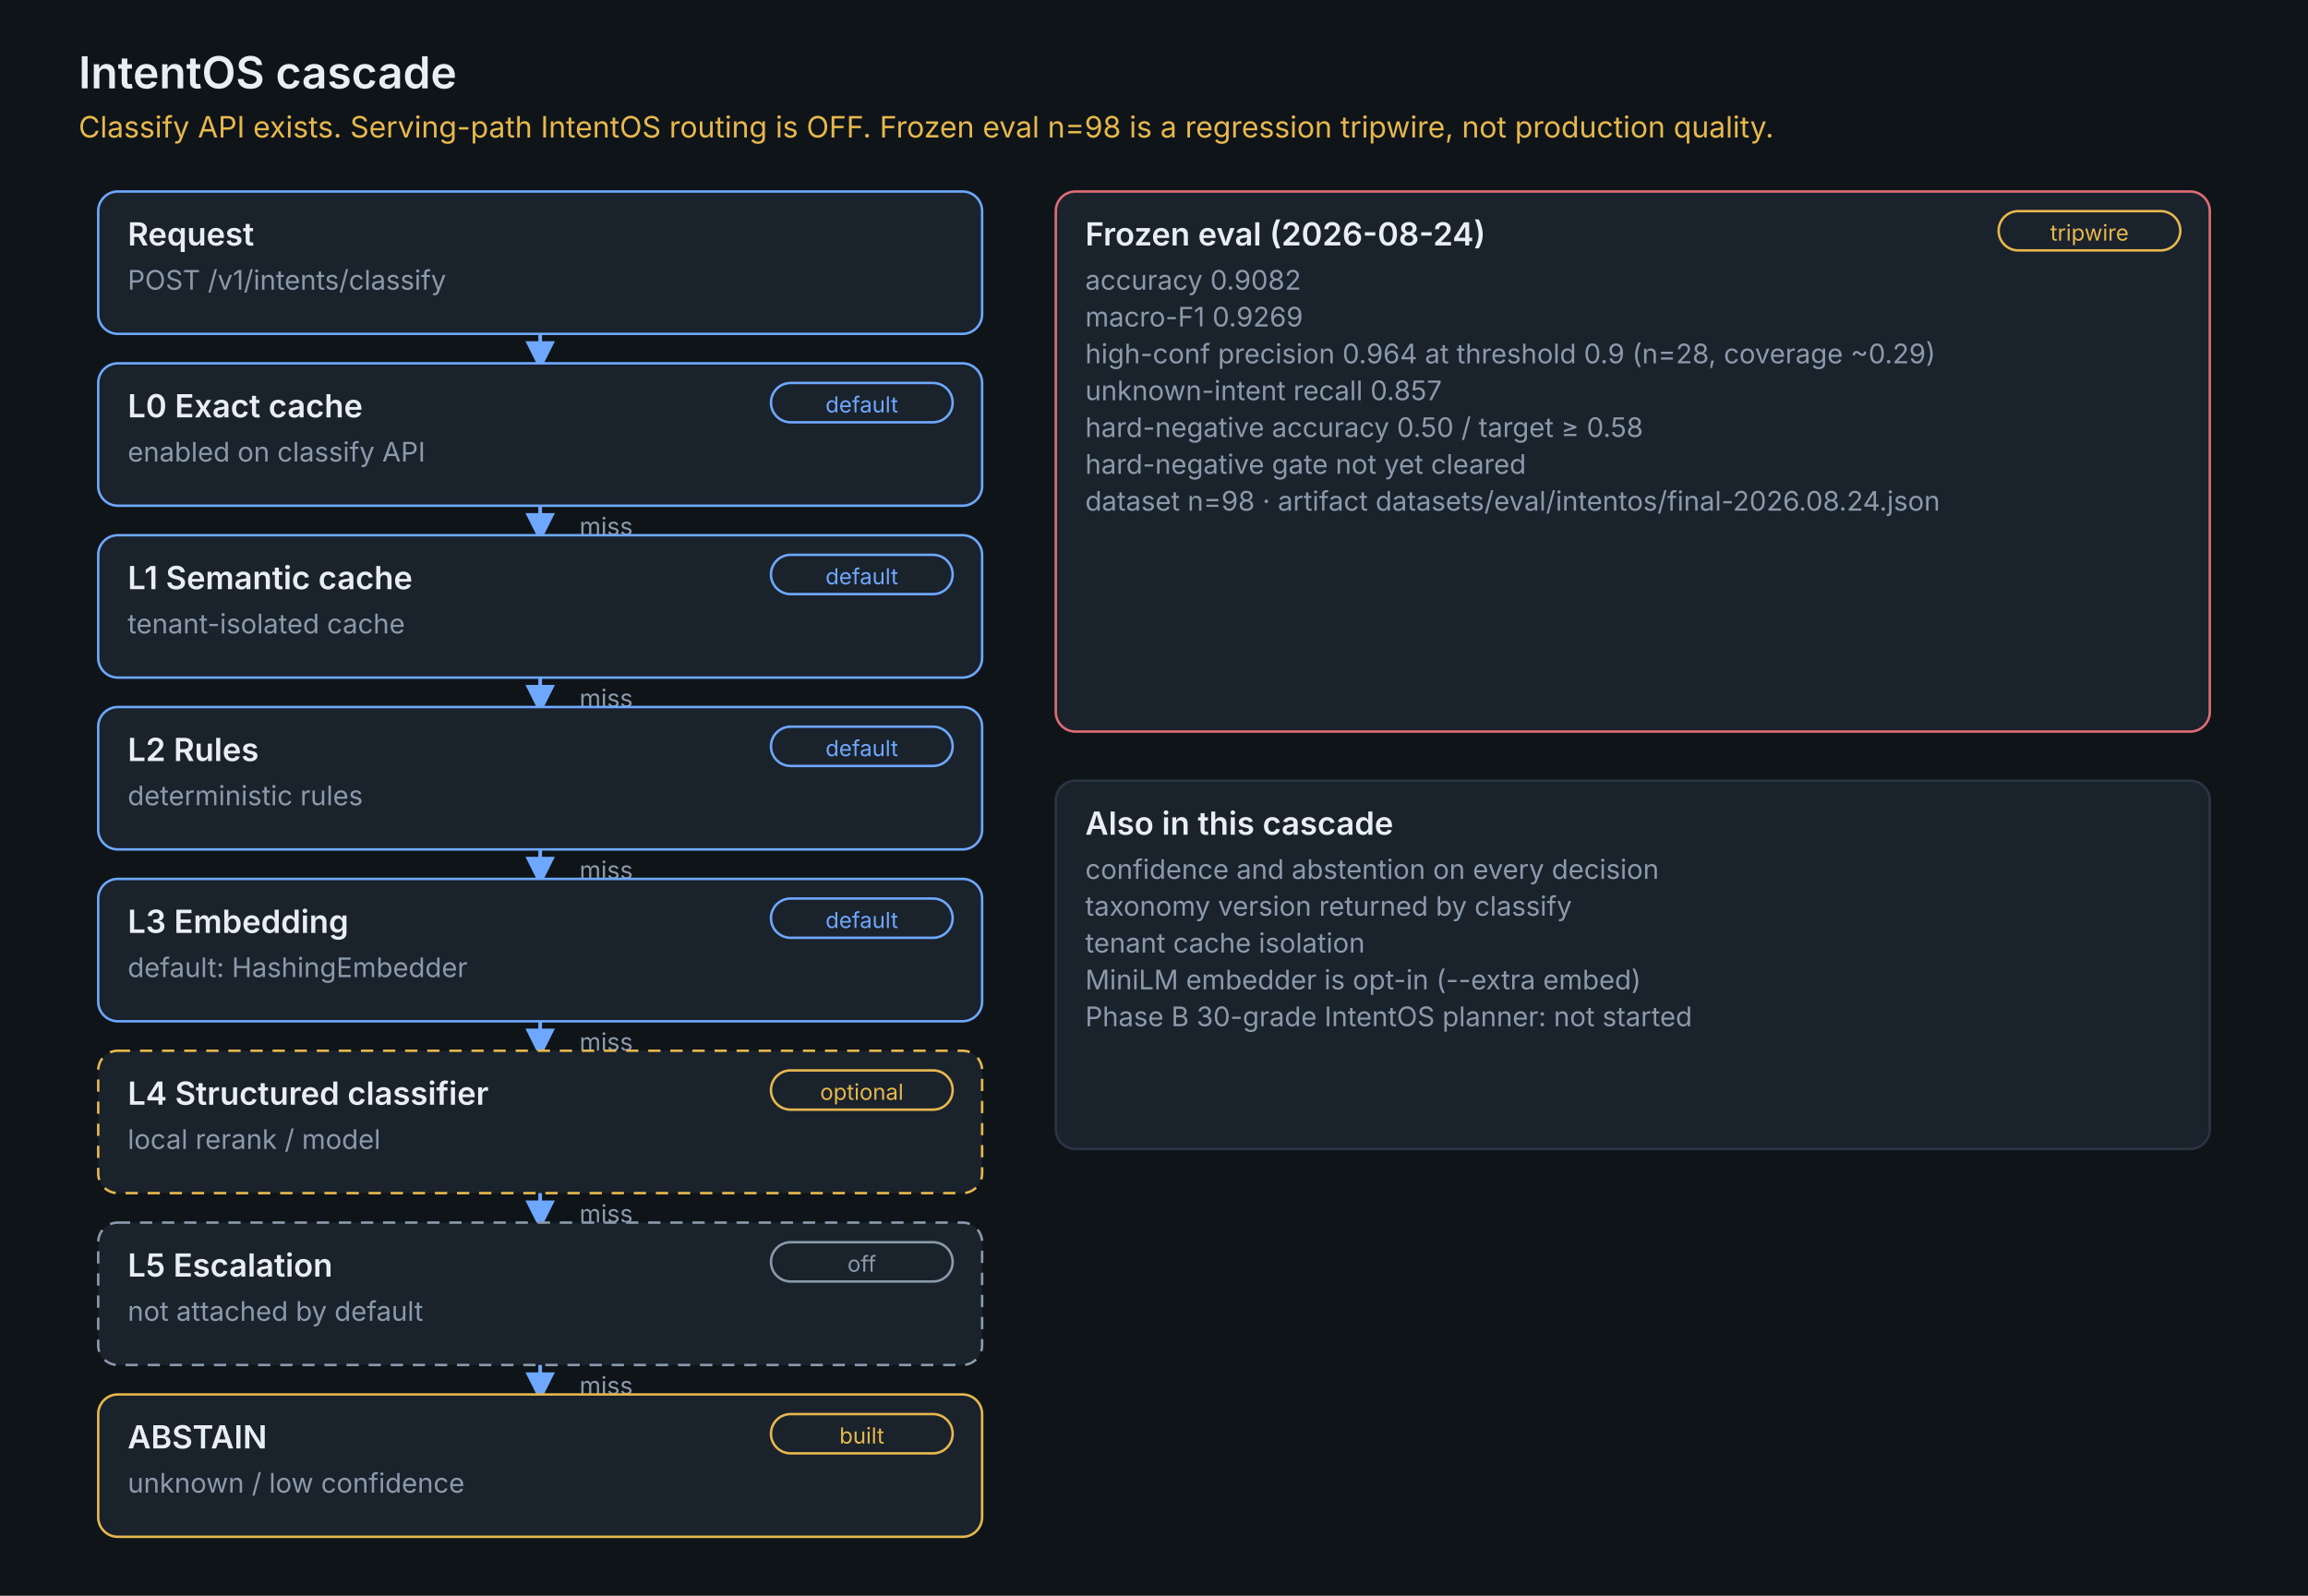
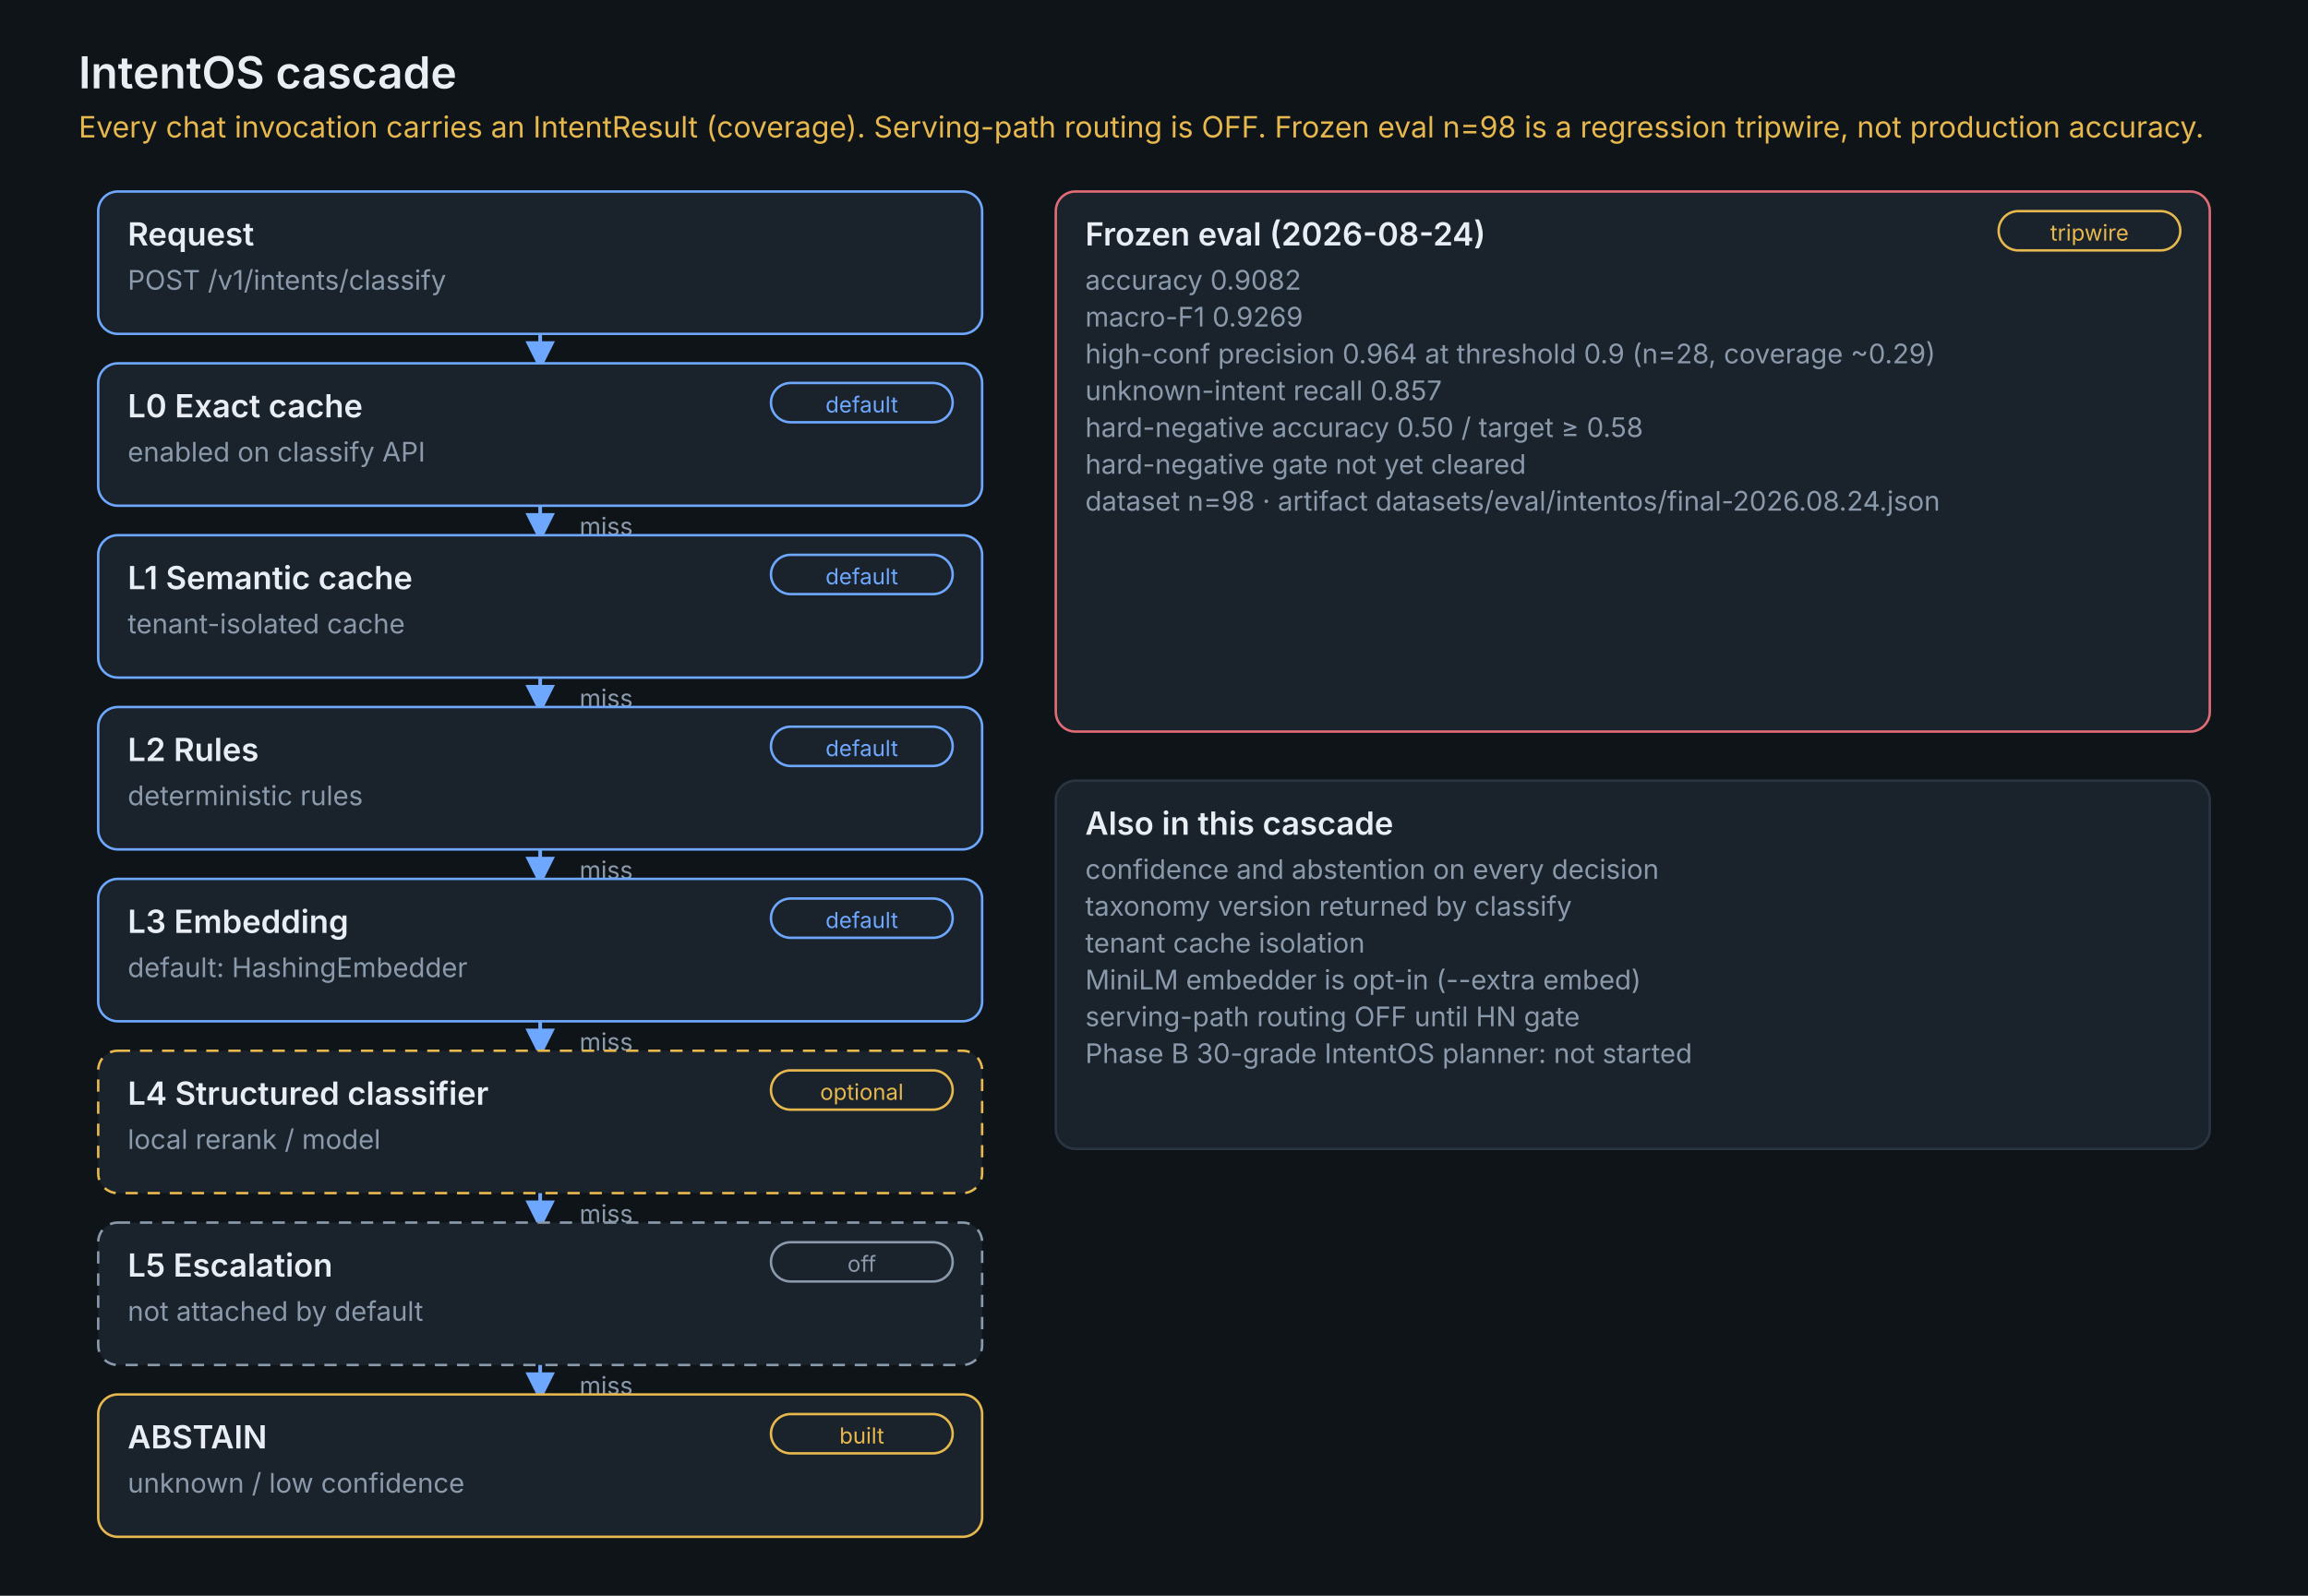
<svg xmlns="http://www.w3.org/2000/svg" width="940" height="650" viewBox="0 0 940 650" role="img" aria-labelledby="title desc">
  <rect width="940" height="650" fill="#0f1419" />
  <defs>
    <marker id="arrow" markerWidth="8" markerHeight="8" refX="6" refY="4" orient="auto">
      <path d="M0,0 L8,4 L0,8 z" fill="#6ea8fe" />
    </marker>
  </defs>
  <text x="32" y="36" fill="#e8eef4" font-family="ui-sans-serif, system-ui, -apple-system, 'Segoe UI', sans-serif" font-size="18" font-weight="600">IntentOS cascade</text>
-   <text x="32" y="56" fill="#e6b84d" font-family="ui-sans-serif, system-ui, -apple-system, 'Segoe UI', sans-serif" font-size="12">Classify API exists. Serving-path IntentOS routing is OFF. Frozen eval n=98 is a regression tripwire, not production quality.</text>
+   <text x="32" y="56" fill="#e6b84d" font-family="ui-sans-serif, system-ui, -apple-system, 'Segoe UI', sans-serif" font-size="12">Every chat invocation carries an IntentResult (coverage). Serving-path routing is OFF. Frozen eval n=98 is a regression tripwire, not production accuracy.</text>
  <rect x="40" y="78" width="360" height="58" rx="8" fill="#1a222c" stroke="#6ea8fe" />
  <text x="52" y="100" fill="#e8eef4" font-family="ui-sans-serif, system-ui, -apple-system, 'Segoe UI', sans-serif" font-size="13" font-weight="600">Request</text>
  <text x="52" y="118" fill="#8b9aab" font-family="ui-sans-serif, system-ui, -apple-system, 'Segoe UI', sans-serif" font-size="11">POST /v1/intents/classify</text>
  <line x1="220" y1="136" x2="220" y2="148" stroke="#6ea8fe" stroke-width="1.5" marker-end="url(#arrow)" />
  <rect x="40" y="148" width="360" height="58" rx="8" fill="#1a222c" stroke="#6ea8fe" />
  <text x="52" y="170" fill="#e8eef4" font-family="ui-sans-serif, system-ui, -apple-system, 'Segoe UI', sans-serif" font-size="13" font-weight="600">L0 Exact cache</text>
  <text x="52" y="188" fill="#8b9aab" font-family="ui-sans-serif, system-ui, -apple-system, 'Segoe UI', sans-serif" font-size="11">enabled on classify API</text>
  <rect x="314" y="156" width="74" height="16" rx="8" fill="none" stroke="#6ea8fe" />
  <text x="351" y="168" text-anchor="middle" fill="#6ea8fe" font-family="ui-sans-serif, system-ui, -apple-system, 'Segoe UI', sans-serif" font-size="9">default</text>
  <line x1="220" y1="206" x2="220" y2="218" stroke="#6ea8fe" stroke-width="1.5" marker-end="url(#arrow)" />
  <text x="236" y="218" fill="#8b9aab" font-family="ui-sans-serif, system-ui, -apple-system, 'Segoe UI', sans-serif" font-size="10">miss</text>
  <rect x="40" y="218" width="360" height="58" rx="8" fill="#1a222c" stroke="#6ea8fe" />
  <text x="52" y="240" fill="#e8eef4" font-family="ui-sans-serif, system-ui, -apple-system, 'Segoe UI', sans-serif" font-size="13" font-weight="600">L1 Semantic cache</text>
  <text x="52" y="258" fill="#8b9aab" font-family="ui-sans-serif, system-ui, -apple-system, 'Segoe UI', sans-serif" font-size="11">tenant-isolated cache</text>
  <rect x="314" y="226" width="74" height="16" rx="8" fill="none" stroke="#6ea8fe" />
  <text x="351" y="238" text-anchor="middle" fill="#6ea8fe" font-family="ui-sans-serif, system-ui, -apple-system, 'Segoe UI', sans-serif" font-size="9">default</text>
  <line x1="220" y1="276" x2="220" y2="288" stroke="#6ea8fe" stroke-width="1.5" marker-end="url(#arrow)" />
  <text x="236" y="288" fill="#8b9aab" font-family="ui-sans-serif, system-ui, -apple-system, 'Segoe UI', sans-serif" font-size="10">miss</text>
  <rect x="40" y="288" width="360" height="58" rx="8" fill="#1a222c" stroke="#6ea8fe" />
  <text x="52" y="310" fill="#e8eef4" font-family="ui-sans-serif, system-ui, -apple-system, 'Segoe UI', sans-serif" font-size="13" font-weight="600">L2 Rules</text>
  <text x="52" y="328" fill="#8b9aab" font-family="ui-sans-serif, system-ui, -apple-system, 'Segoe UI', sans-serif" font-size="11">deterministic rules</text>
  <rect x="314" y="296" width="74" height="16" rx="8" fill="none" stroke="#6ea8fe" />
  <text x="351" y="308" text-anchor="middle" fill="#6ea8fe" font-family="ui-sans-serif, system-ui, -apple-system, 'Segoe UI', sans-serif" font-size="9">default</text>
  <line x1="220" y1="346" x2="220" y2="358" stroke="#6ea8fe" stroke-width="1.5" marker-end="url(#arrow)" />
  <text x="236" y="358" fill="#8b9aab" font-family="ui-sans-serif, system-ui, -apple-system, 'Segoe UI', sans-serif" font-size="10">miss</text>
  <rect x="40" y="358" width="360" height="58" rx="8" fill="#1a222c" stroke="#6ea8fe" />
  <text x="52" y="380" fill="#e8eef4" font-family="ui-sans-serif, system-ui, -apple-system, 'Segoe UI', sans-serif" font-size="13" font-weight="600">L3 Embedding</text>
  <text x="52" y="398" fill="#8b9aab" font-family="ui-sans-serif, system-ui, -apple-system, 'Segoe UI', sans-serif" font-size="11">default: HashingEmbedder</text>
  <rect x="314" y="366" width="74" height="16" rx="8" fill="none" stroke="#6ea8fe" />
  <text x="351" y="378" text-anchor="middle" fill="#6ea8fe" font-family="ui-sans-serif, system-ui, -apple-system, 'Segoe UI', sans-serif" font-size="9">default</text>
  <line x1="220" y1="416" x2="220" y2="428" stroke="#6ea8fe" stroke-width="1.5" marker-end="url(#arrow)" />
  <text x="236" y="428" fill="#8b9aab" font-family="ui-sans-serif, system-ui, -apple-system, 'Segoe UI', sans-serif" font-size="10">miss</text>
  <rect x="40" y="428" width="360" height="58" rx="8" fill="#1a222c" stroke="#e6b84d" stroke-dasharray="5 4" />
  <text x="52" y="450" fill="#e8eef4" font-family="ui-sans-serif, system-ui, -apple-system, 'Segoe UI', sans-serif" font-size="13" font-weight="600">L4 Structured classifier</text>
  <text x="52" y="468" fill="#8b9aab" font-family="ui-sans-serif, system-ui, -apple-system, 'Segoe UI', sans-serif" font-size="11">local rerank / model</text>
  <rect x="314" y="436" width="74" height="16" rx="8" fill="none" stroke="#e6b84d" />
  <text x="351" y="448" text-anchor="middle" fill="#e6b84d" font-family="ui-sans-serif, system-ui, -apple-system, 'Segoe UI', sans-serif" font-size="9">optional</text>
  <line x1="220" y1="486" x2="220" y2="498" stroke="#6ea8fe" stroke-width="1.5" marker-end="url(#arrow)" />
  <text x="236" y="498" fill="#8b9aab" font-family="ui-sans-serif, system-ui, -apple-system, 'Segoe UI', sans-serif" font-size="10">miss</text>
  <rect x="40" y="498" width="360" height="58" rx="8" fill="#1a222c" stroke="#8b9aab" stroke-dasharray="5 4" />
  <text x="52" y="520" fill="#e8eef4" font-family="ui-sans-serif, system-ui, -apple-system, 'Segoe UI', sans-serif" font-size="13" font-weight="600">L5 Escalation</text>
  <text x="52" y="538" fill="#8b9aab" font-family="ui-sans-serif, system-ui, -apple-system, 'Segoe UI', sans-serif" font-size="11">not attached by default</text>
  <rect x="314" y="506" width="74" height="16" rx="8" fill="none" stroke="#8b9aab" />
  <text x="351" y="518" text-anchor="middle" fill="#8b9aab" font-family="ui-sans-serif, system-ui, -apple-system, 'Segoe UI', sans-serif" font-size="9">off</text>
  <line x1="220" y1="556" x2="220" y2="568" stroke="#6ea8fe" stroke-width="1.5" marker-end="url(#arrow)" />
  <text x="236" y="568" fill="#8b9aab" font-family="ui-sans-serif, system-ui, -apple-system, 'Segoe UI', sans-serif" font-size="10">miss</text>
  <rect x="40" y="568" width="360" height="58" rx="8" fill="#1a222c" stroke="#e6b84d" />
  <text x="52" y="590" fill="#e8eef4" font-family="ui-sans-serif, system-ui, -apple-system, 'Segoe UI', sans-serif" font-size="13" font-weight="600">ABSTAIN</text>
  <text x="52" y="608" fill="#8b9aab" font-family="ui-sans-serif, system-ui, -apple-system, 'Segoe UI', sans-serif" font-size="11">unknown / low confidence</text>
  <rect x="314" y="576" width="74" height="16" rx="8" fill="none" stroke="#e6b84d" />
  <text x="351" y="588" text-anchor="middle" fill="#e6b84d" font-family="ui-sans-serif, system-ui, -apple-system, 'Segoe UI', sans-serif" font-size="9">built</text>
  <rect x="430" y="78" width="470" height="220" rx="8" fill="#1a222c" stroke="#e06c75" />
  <text x="442" y="100" fill="#e8eef4" font-family="ui-sans-serif, system-ui, -apple-system, 'Segoe UI', sans-serif" font-size="13" font-weight="600">Frozen eval (2026-08-24)</text>
  <text x="442" y="118" fill="#8b9aab" font-family="ui-sans-serif, system-ui, -apple-system, 'Segoe UI', sans-serif" font-size="11">accuracy 0.9082</text>
  <text x="442" y="133" fill="#8b9aab" font-family="ui-sans-serif, system-ui, -apple-system, 'Segoe UI', sans-serif" font-size="11">macro-F1 0.9269</text>
  <text x="442" y="148" fill="#8b9aab" font-family="ui-sans-serif, system-ui, -apple-system, 'Segoe UI', sans-serif" font-size="11">high-conf precision 0.964 at threshold 0.9 (n=28, coverage ~0.29)</text>
  <text x="442" y="163" fill="#8b9aab" font-family="ui-sans-serif, system-ui, -apple-system, 'Segoe UI', sans-serif" font-size="11">unknown-intent recall 0.857</text>
  <text x="442" y="178" fill="#8b9aab" font-family="ui-sans-serif, system-ui, -apple-system, 'Segoe UI', sans-serif" font-size="11">hard-negative accuracy 0.50  /  target ≥ 0.58</text>
  <text x="442" y="193" fill="#8b9aab" font-family="ui-sans-serif, system-ui, -apple-system, 'Segoe UI', sans-serif" font-size="11">hard-negative gate not yet cleared</text>
  <text x="442" y="208" fill="#8b9aab" font-family="ui-sans-serif, system-ui, -apple-system, 'Segoe UI', sans-serif" font-size="11">dataset n=98 · artifact datasets/eval/intentos/final-2026.08.24.json</text>
  <rect x="814" y="86" width="74" height="16" rx="8" fill="none" stroke="#e6b84d" />
  <text x="851" y="98" text-anchor="middle" fill="#e6b84d" font-family="ui-sans-serif, system-ui, -apple-system, 'Segoe UI', sans-serif" font-size="9">tripwire</text>
  <rect x="430" y="318" width="470" height="150" rx="8" fill="#1a222c" stroke="#2a3542" />
  <text x="442" y="340" fill="#e8eef4" font-family="ui-sans-serif, system-ui, -apple-system, 'Segoe UI', sans-serif" font-size="13" font-weight="600">Also in this cascade</text>
  <text x="442" y="358" fill="#8b9aab" font-family="ui-sans-serif, system-ui, -apple-system, 'Segoe UI', sans-serif" font-size="11">confidence and abstention on every decision</text>
  <text x="442" y="373" fill="#8b9aab" font-family="ui-sans-serif, system-ui, -apple-system, 'Segoe UI', sans-serif" font-size="11">taxonomy version returned by classify</text>
  <text x="442" y="388" fill="#8b9aab" font-family="ui-sans-serif, system-ui, -apple-system, 'Segoe UI', sans-serif" font-size="11">tenant cache isolation</text>
  <text x="442" y="403" fill="#8b9aab" font-family="ui-sans-serif, system-ui, -apple-system, 'Segoe UI', sans-serif" font-size="11">MiniLM embedder is opt-in (--extra embed)</text>
-   <text x="442" y="418" fill="#8b9aab" font-family="ui-sans-serif, system-ui, -apple-system, 'Segoe UI', sans-serif" font-size="11">Phase B 30-grade IntentOS planner: not started</text>
+   <text x="442" y="418" fill="#8b9aab" font-family="ui-sans-serif, system-ui, -apple-system, 'Segoe UI', sans-serif" font-size="11">serving-path routing OFF until HN gate</text>
+   <text x="442" y="433" fill="#8b9aab" font-family="ui-sans-serif, system-ui, -apple-system, 'Segoe UI', sans-serif" font-size="11">Phase B 30-grade IntentOS planner: not started</text>
</svg>
